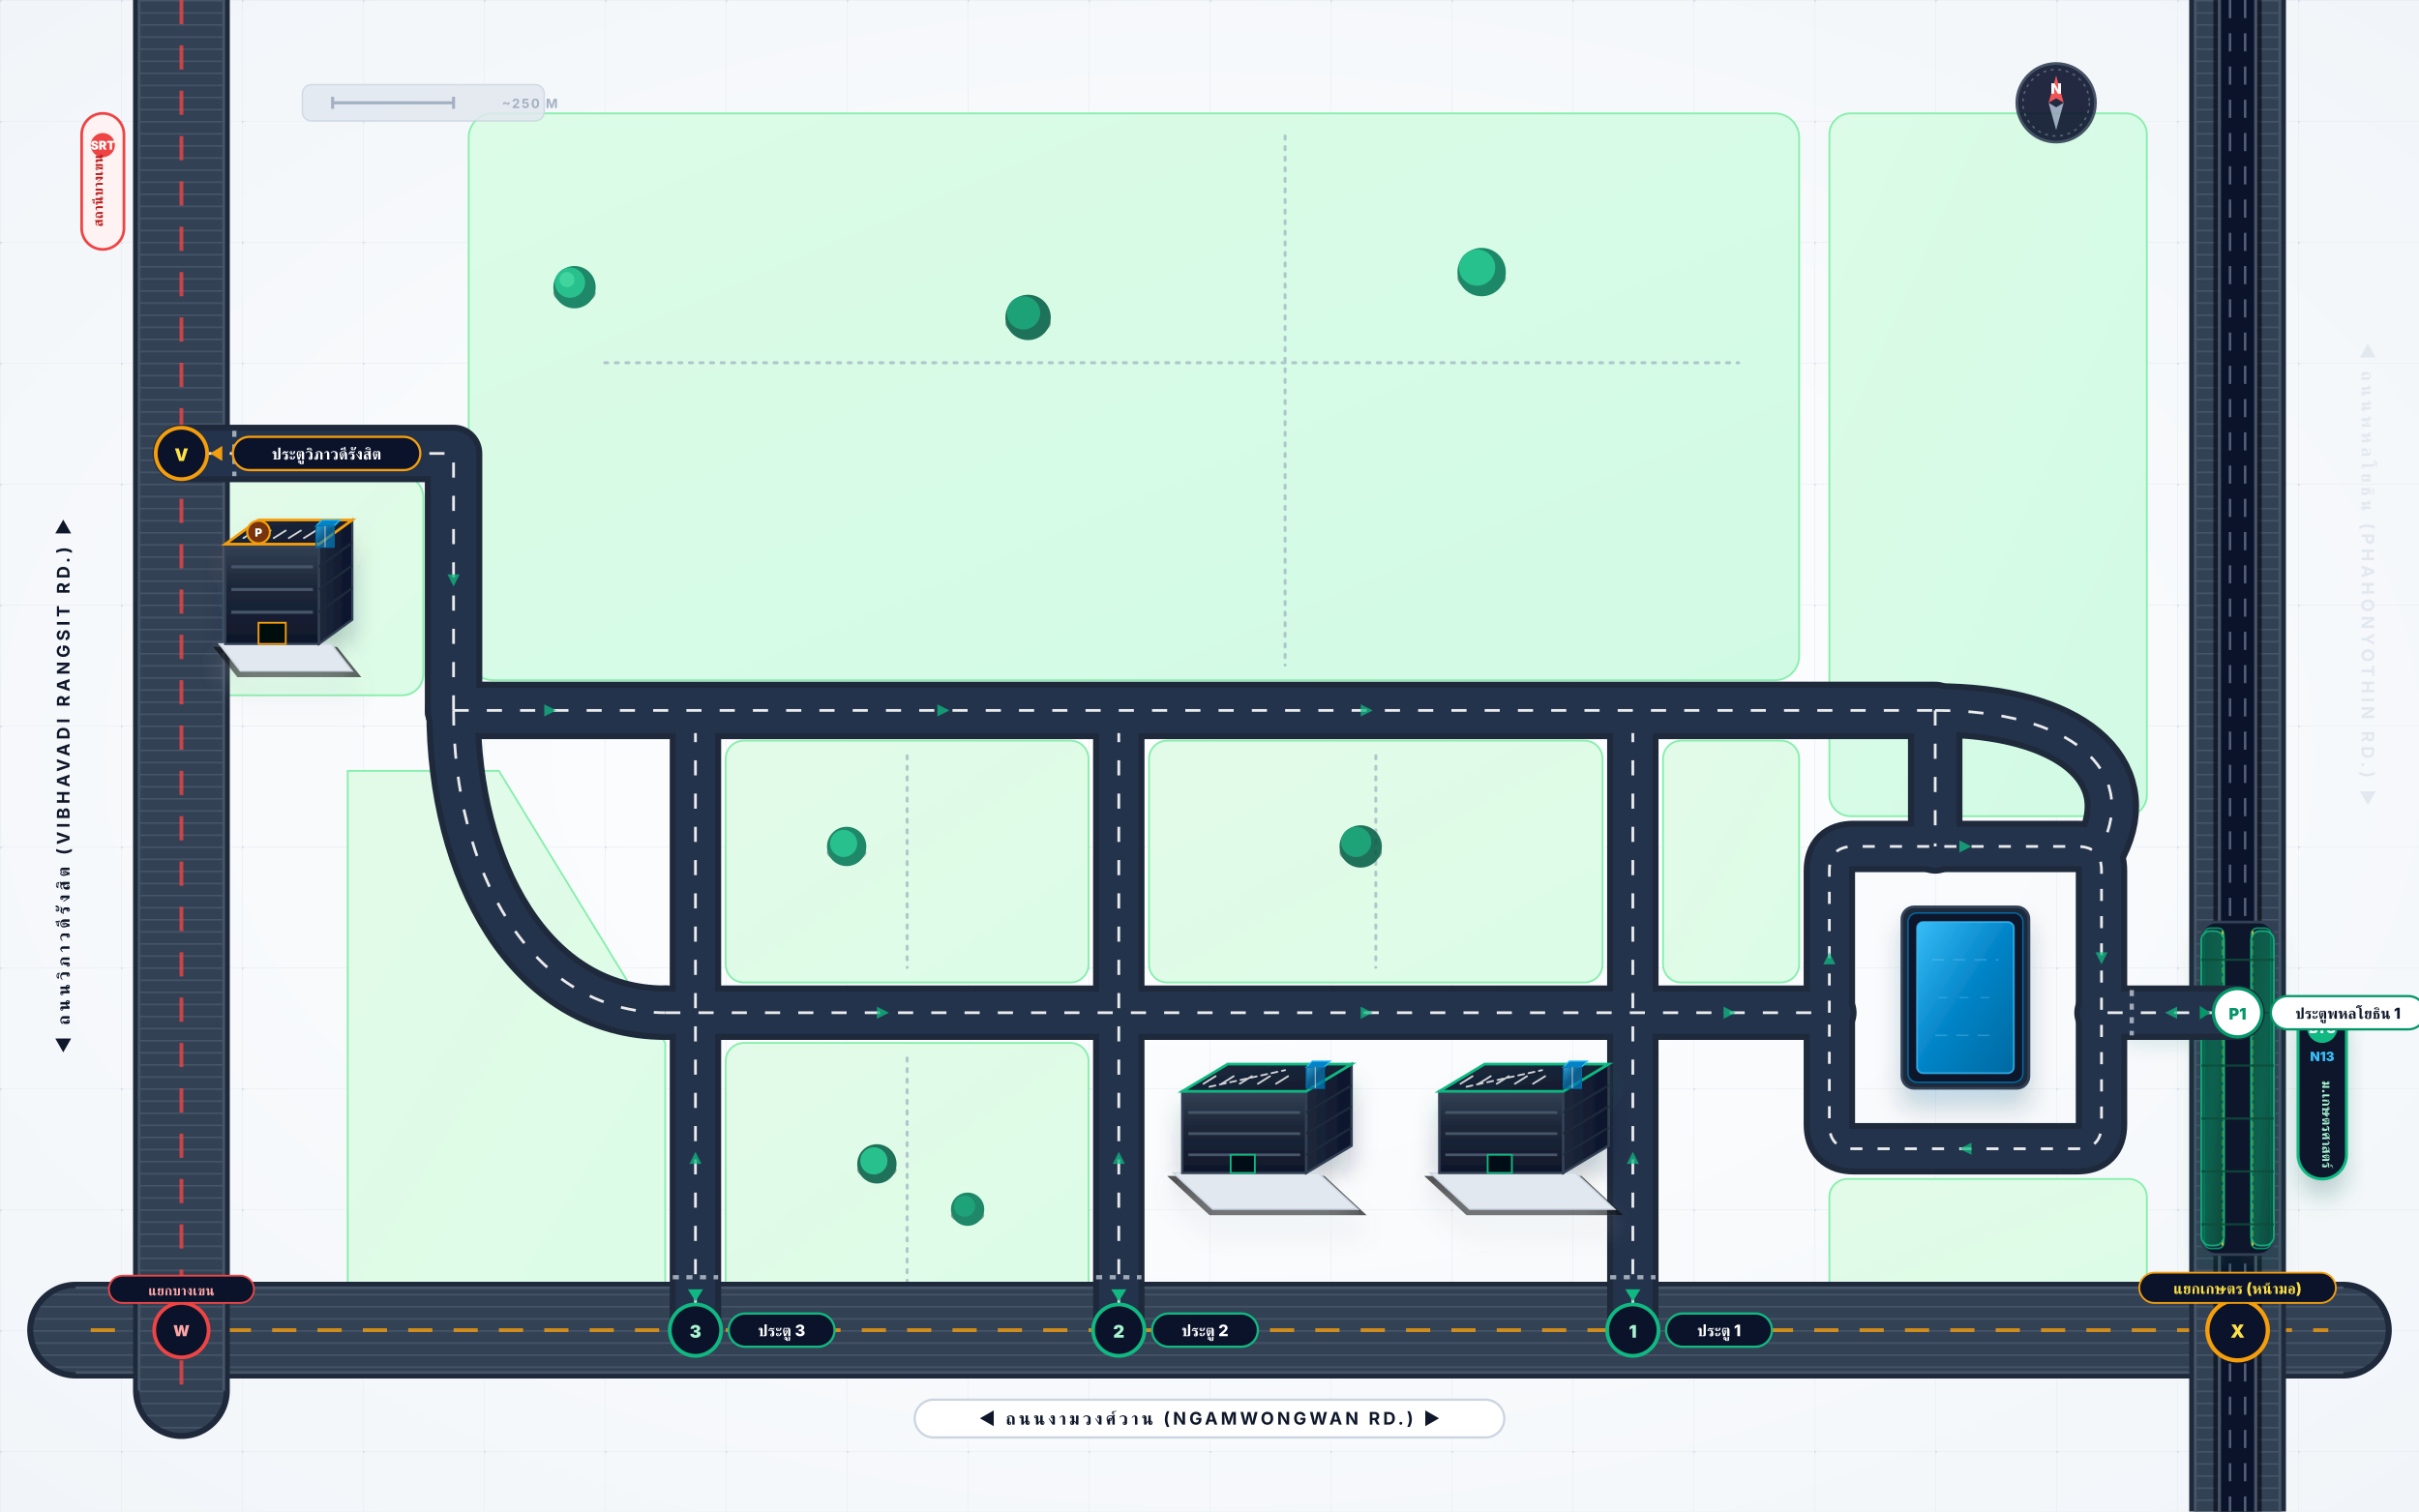
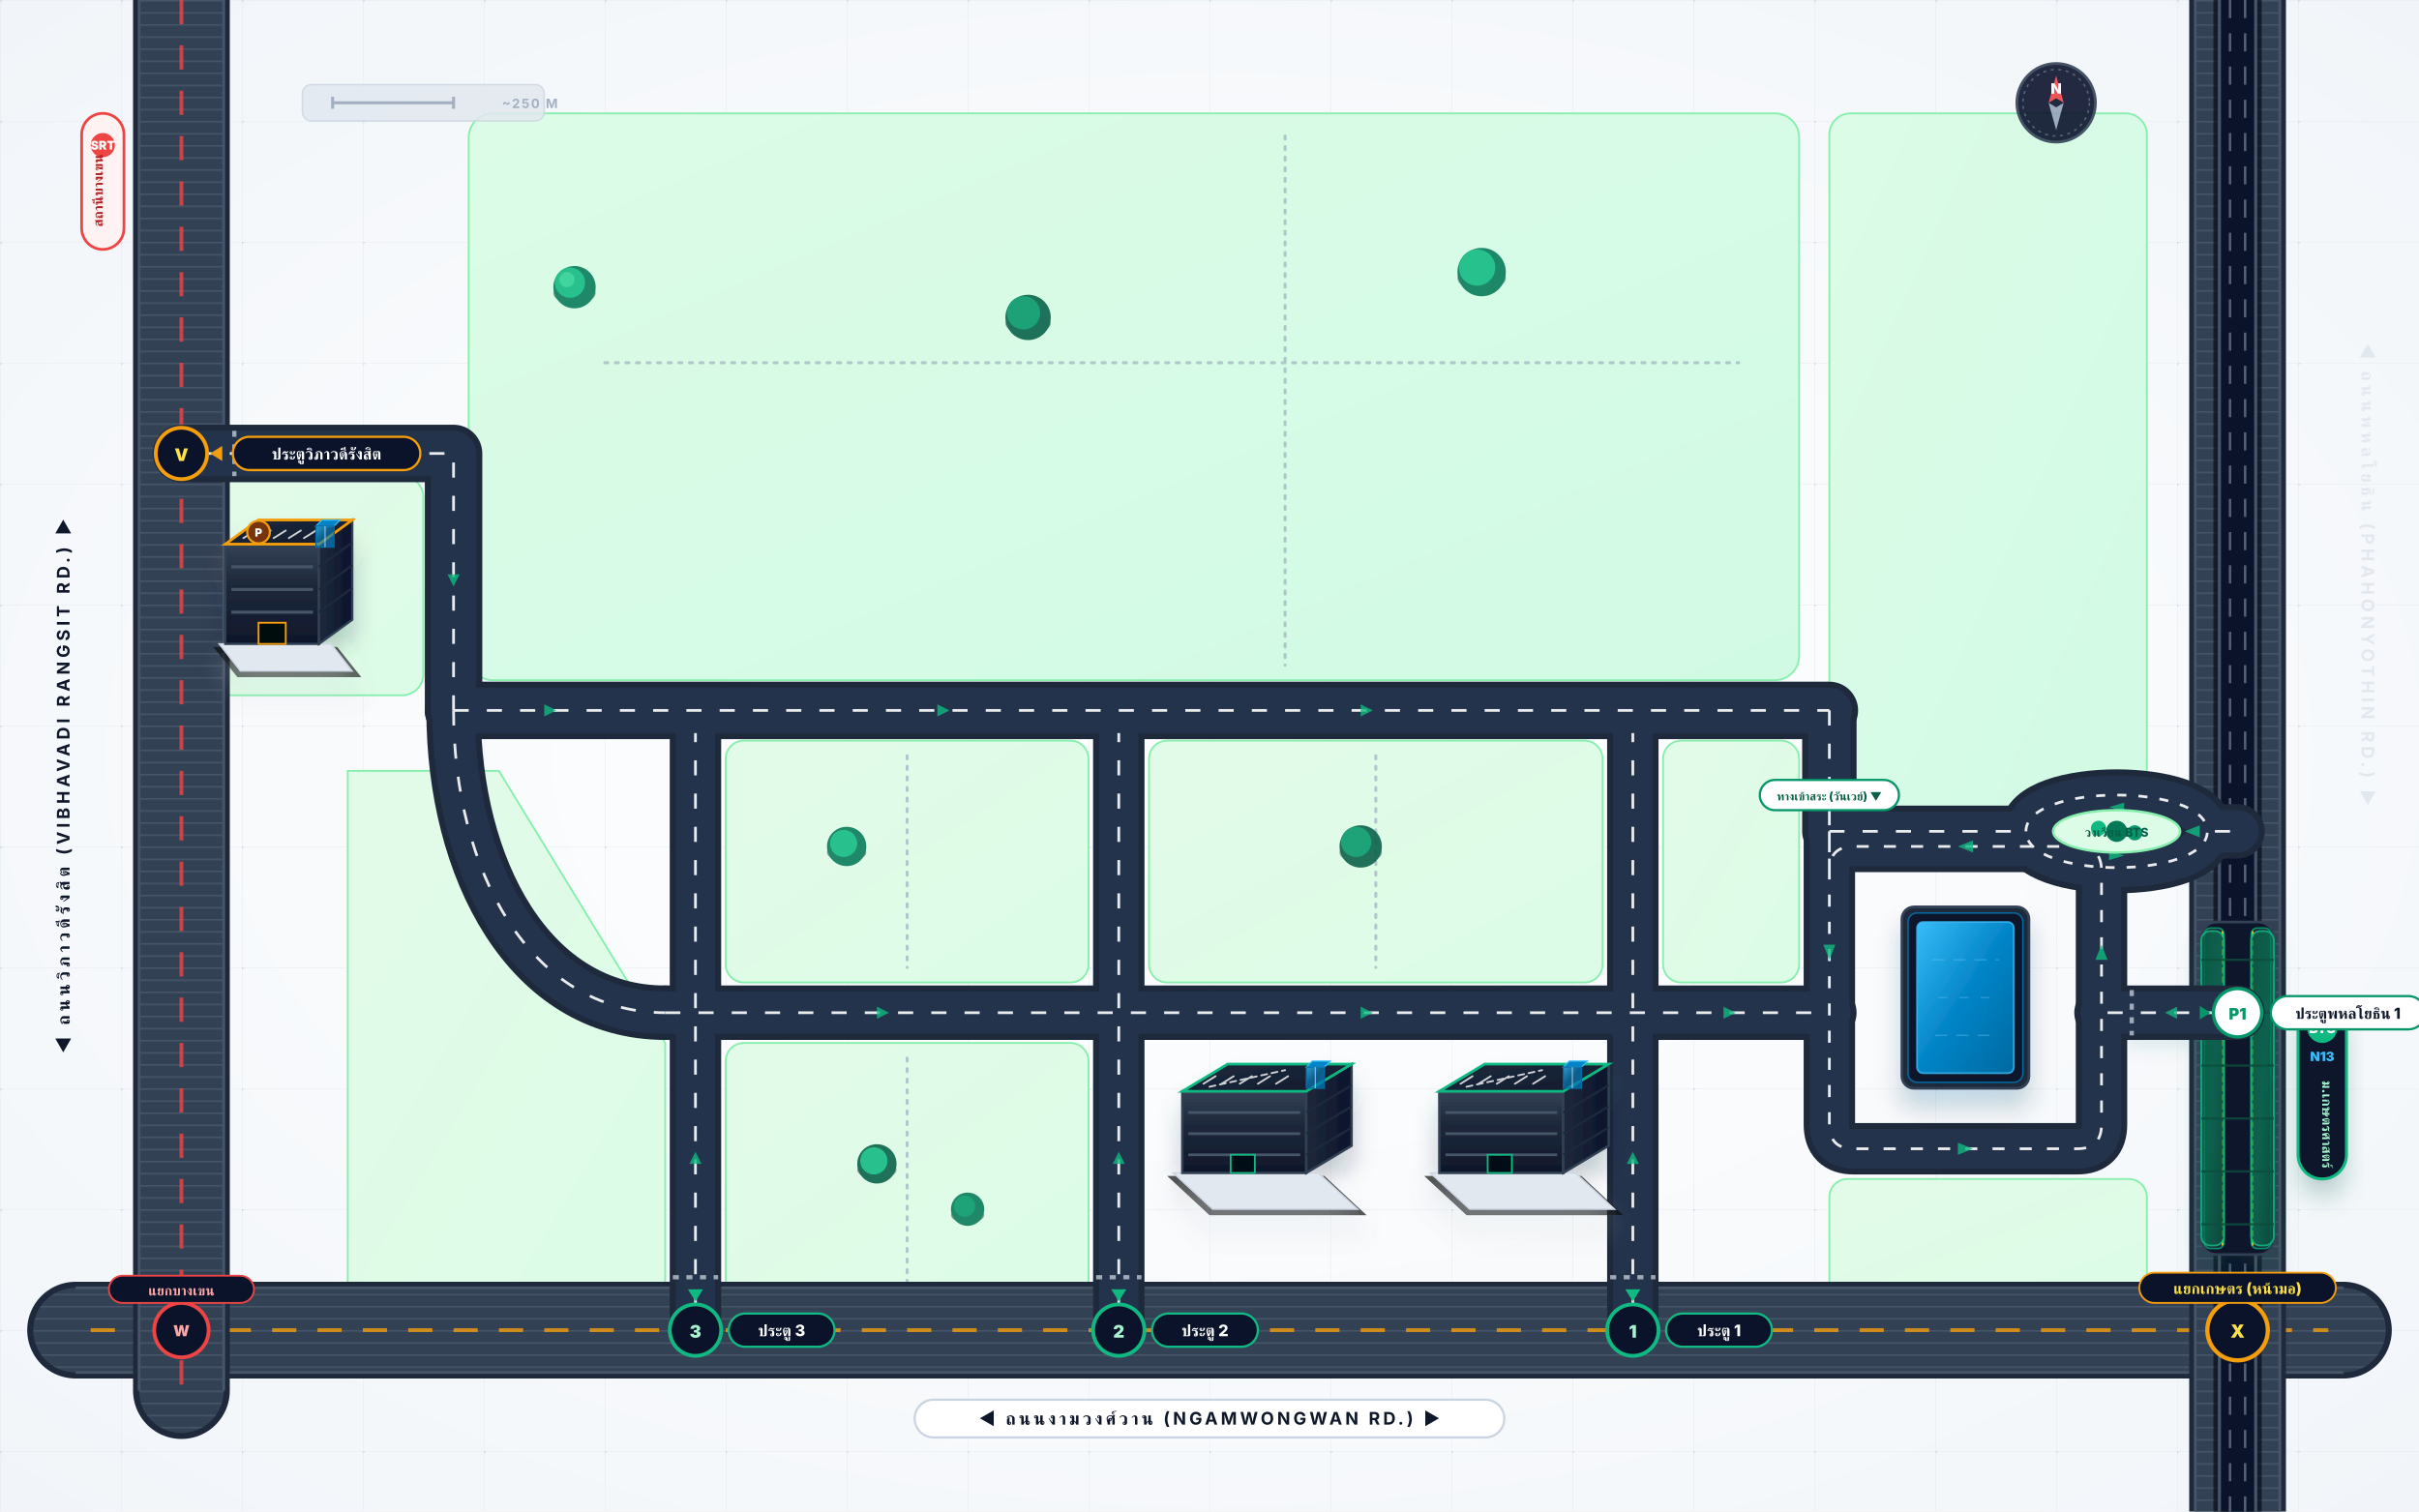
<svg xmlns="http://www.w3.org/2000/svg" viewBox="0 0 1600 1000" width="1600" height="1000" class="w-full h-auto select-none" style="font-family: 'Inter', 'Prompt', -apple-system, sans-serif;">
  <defs>
    <radialGradient id="vignetteGlow" cx="50%" cy="50%" r="70%">
      <stop offset="0%" stop-color="#FFFFFF" />
      <stop offset="55%" stop-color="#F8FAFC" />
      <stop offset="100%" stop-color="#F1F5F9" />
    </radialGradient>
    <pattern id="gridBlueprint" width="80" height="80" patternUnits="userSpaceOnUse">
      <path d="M 80 0 L 0 0 0 80" fill="none" stroke="#E2E8F0" stroke-width="0.8" stroke-opacity="0.7" />
      <circle cx="0" cy="0" r="1.5" fill="#CBD5E1" fill-opacity="0.6" />
    </pattern>
    <linearGradient id="lawnGradNorth" x1="0%" y1="0%" x2="100%" y2="100%">
      <stop offset="0%" stop-color="#DCFCE7" />
      <stop offset="100%" stop-color="#D1FAE5" />
    </linearGradient>
    <linearGradient id="lawnGradCentral" x1="0%" y1="0%" x2="100%" y2="100%">
      <stop offset="0%" stop-color="#E2FBE8" />
      <stop offset="100%" stop-color="#DCFCE7" />
    </linearGradient>
    <pattern id="roadPaving" width="8" height="8" patternUnits="userSpaceOnUse">
      <rect width="8" height="8" fill="#334155" />
      <rect x="0" y="0" width="8" height="1" fill="#475569" />
    </pattern>
    <linearGradient id="pondWaterGrad" x1="0%" y1="0%" x2="100%" y2="100%">
      <stop offset="0%" stop-color="#38BDF8" />
      <stop offset="50%" stop-color="#0284C7" />
      <stop offset="100%" stop-color="#0369A1" />
    </linearGradient>
    <linearGradient id="promenadeStone" x1="0%" y1="0%" x2="100%" y2="100%">
      <stop offset="0%" stop-color="#1E293B" />
      <stop offset="50%" stop-color="#172236" />
      <stop offset="100%" stop-color="#0F172A" />
    </linearGradient>
    <linearGradient id="ngamRoof" x1="0%" y1="0%" x2="100%" y2="100%">
      <stop offset="0%" stop-color="#1E293B" />
      <stop offset="50%" stop-color="#172336" />
      <stop offset="100%" stop-color="#0F172A" />
    </linearGradient>
    <linearGradient id="ngamWallFront" x1="0%" y1="0%" x2="0%" y2="100%">
      <stop offset="0%" stop-color="#334155" />
      <stop offset="40%" stop-color="#1E293B" />
      <stop offset="100%" stop-color="#0F172A" />
    </linearGradient>
    <linearGradient id="ngamWallSide" x1="0%" y1="0%" x2="100%" y2="0%">
      <stop offset="0%" stop-color="#1E293B" />
      <stop offset="100%" stop-color="#0B132B" />
    </linearGradient>
    <linearGradient id="glassElevator" x1="0%" y1="0%" x2="100%" y2="100%">
      <stop offset="0%" stop-color="#38BDF8" stop-opacity="0.8" />
      <stop offset="50%" stop-color="#0284C7" stop-opacity="0.6" />
      <stop offset="100%" stop-color="#0369A1" stop-opacity="0.9" />
    </linearGradient>
    <linearGradient id="vipaRoof" x1="0%" y1="0%" x2="100%" y2="100%">
      <stop offset="0%" stop-color="#1E293B" />
      <stop offset="60%" stop-color="#162033" />
      <stop offset="100%" stop-color="#0F172A" />
    </linearGradient>
    <linearGradient id="vipaWallFront" x1="0%" y1="0%" x2="0%" y2="100%">
      <stop offset="0%" stop-color="#334155" />
      <stop offset="40%" stop-color="#1E293B" />
      <stop offset="100%" stop-color="#0F172A" />
    </linearGradient>
    <linearGradient id="vipaWallSide" x1="0%" y1="0%" x2="100%" y2="0%">
      <stop offset="0%" stop-color="#1E293B" />
      <stop offset="100%" stop-color="#0B132B" />
    </linearGradient>
    <linearGradient id="btsViaductGirder" x1="0%" y1="0%" x2="100%" y2="0%">
      <stop offset="0%" stop-color="#334155" />
      <stop offset="25%" stop-color="#1E293B" />
      <stop offset="75%" stop-color="#0F172A" />
      <stop offset="100%" stop-color="#1E293B" />
    </linearGradient>
    <linearGradient id="btsPlatformRoof" x1="0%" y1="0%" x2="100%" y2="100%">
      <stop offset="0%" stop-color="#065F46" stop-opacity="0.95" />
      <stop offset="50%" stop-color="#047857" stop-opacity="0.85" />
      <stop offset="100%" stop-color="#064E3B" stop-opacity="0.95" />
    </linearGradient>
    <linearGradient id="btsPierGrad" x1="0%" y1="0%" x2="100%" y2="0%">
      <stop offset="0%" stop-color="#475569" />
      <stop offset="50%" stop-color="#334155" />
      <stop offset="100%" stop-color="#1E293B" />
    </linearGradient>
    <filter id="building3DShadow" x="-30%" y="-30%" width="165%" height="165%">
      <feGaussianBlur stdDeviation="8" result="blur" />
      <feOffset dx="0" dy="12" />
      <feComponentTransfer>
        <feFuncA type="linear" slope="0.22" />
      </feComponentTransfer>
      <feMerge>
        <feMergeNode />
        <feMergeNode in="SourceGraphic" />
      </feMerge>
    </filter>
  </defs>
  <rect width="1600" height="1000" fill="url(#vignetteGlow)" />
  <rect width="1600" height="1000" fill="url(#gridBlueprint)" />
  <g id="campus-zones">
    <rect x="310" y="75" width="880" height="375" rx="16" fill="url(#lawnGradNorth)" stroke="#86EFAC" stroke-width="1.2" />
    <rect x="135" y="315" width="145" height="145" rx="14" fill="url(#lawnGradCentral)" stroke="#86EFAC" stroke-width="1.2" />
    <rect x="480" y="490" width="240" height="160" rx="12" fill="url(#lawnGradCentral)" stroke="#86EFAC" stroke-width="1.2" />
    <rect x="760" y="490" width="300" height="160" rx="12" fill="url(#lawnGradCentral)" stroke="#86EFAC" stroke-width="1.2" />
    <rect x="1100" y="490" width="90" height="160" rx="12" fill="url(#lawnGradCentral)" stroke="#86EFAC" stroke-width="1.2" />
    <rect x="480" y="690" width="240" height="170" rx="12" fill="url(#lawnGradCentral)" stroke="#86EFAC" stroke-width="1.2" />
    <polygon points="230,510 330,510 440,690 440,860 230,860" fill="url(#lawnGradCentral)" stroke="#86EFAC" stroke-width="1.2" />
    <rect x="1210" y="75" width="210" height="465" rx="14" fill="url(#lawnGradNorth)" stroke="#86EFAC" stroke-width="1.2" />
    <rect x="1210" y="780" width="210" height="80" rx="12" fill="url(#lawnGradCentral)" stroke="#86EFAC" stroke-width="1.2" />
  </g>
  <g stroke="#94A3B8" stroke-width="2" stroke-linecap="round" stroke-dasharray="2,5" opacity="0.6" fill="none">
    <path d="M 400,240 L 1150,240" />
    <path d="M 850,90 L 850,440" />
    <path d="M 600,500 L 600,640" />
    <path d="M 910,500 L 910,640" />
    <path d="M 600,700 L 600,850" />
  </g>
  <g id="highway-ngamwongwan">
    <line x1="50" y1="880" x2="1550" y2="880" stroke="#1E293B" stroke-width="64" stroke-linecap="round" />
    <line x1="50" y1="880" x2="1550" y2="880" stroke="url(#roadPaving)" stroke-width="56" stroke-linecap="round" />
    <line x1="50" y1="852" x2="1550" y2="852" stroke="#475569" stroke-width="1.8" />
    <line x1="50" y1="908" x2="1550" y2="908" stroke="#475569" stroke-width="1.8" />
    <line x1="60" y1="880" x2="1540" y2="880" stroke="#F59E0B" stroke-width="2.5" stroke-dasharray="16,14" opacity="0.8" />
    <g transform="translate(800, 938)">
      <rect x="-195" y="-12" width="390" height="25" rx="12.5" fill="#FFFFFF" stroke="#CBD5E1" stroke-width="1.5" filter="url(#building3DShadow)" />
      <text x="0" y="4.5" fill="#0F172A" font-size="11.5" font-weight="700" letter-spacing="2" text-anchor="middle">
        ◄ ถนนงามวงศ์วาน (NGAMWONGWAN RD.) ►
      </text>
    </g>
  </g>
  <g id="highway-vibhavadi">
    <line x1="120" y1="0" x2="120" y2="920" stroke="#1E293B" stroke-width="64" stroke-linecap="round" />
    <line x1="120" y1="0" x2="120" y2="920" stroke="url(#roadPaving)" stroke-width="56" stroke-linecap="round" />
    <line x1="92" y1="0" x2="92" y2="920" stroke="#475569" stroke-width="1.8" />
    <line x1="148" y1="0" x2="148" y2="920" stroke="#475569" stroke-width="1.8" />
    <line x1="120" y1="0" x2="120" y2="920" stroke="#EF4444" stroke-width="2.5" stroke-dasharray="16,14" opacity="0.8" />
    <g transform="translate(68, 120)">
      <rect x="-14" y="-45" width="28" height="90" rx="14" fill="#FEF2F2" stroke="#EF4444" stroke-width="1.8" />
      <circle cx="0" cy="-24" r="8" fill="#EF4444" />
      <text x="0" y="-21" fill="#FFFFFF" font-size="8" font-weight="900" text-anchor="middle">SRT</text>
      <text x="0" y="6" fill="#B91C1C" font-size="9" font-weight="800" text-anchor="middle" transform="rotate(-90 0,6)">สถานีบางเขน</text>
    </g>
    <text x="46" y="520" fill="#0F172A" font-size="11.5" font-weight="700" letter-spacing="2.5" transform="rotate(-90 46,520)" text-anchor="middle">
      ◄ ถนนวิภาวดีรังสิต (VIBHAVADI RANGSIT RD.) ►
    </text>
  </g>
  <g id="highway-phahonyothin">
    <line x1="1480" y1="0" x2="1480" y2="1000" stroke="#1E293B" stroke-width="64" stroke-linecap="butt" />
    <line x1="1480" y1="0" x2="1480" y2="1000" stroke="url(#roadPaving)" stroke-width="56" stroke-linecap="butt" />
    <line x1="1452" y1="0" x2="1452" y2="1000" stroke="#475569" stroke-width="1.8" />
    <line x1="1508" y1="0" x2="1508" y2="1000" stroke="#475569" stroke-width="1.8" />
    <line x1="1480" y1="0" x2="1480" y2="1000" stroke="#10B981" stroke-width="2.2" stroke-dasharray="16,14" opacity="0.75" />
    <line x1="1480" y1="0" x2="1480" y2="1000" stroke="#030712" stroke-width="32" opacity="0.65" stroke-linecap="butt" />
    <g fill="url(#btsPierGrad)" stroke="#1E293B" stroke-width="1.2">
      <g transform="translate(1480, 80)">
        <rect x="-7" y="-12" width="14" height="24" rx="4" />
        <rect x="-11" y="-4" width="22" height="8" rx="2" fill="#475569" />
      </g>
      <g transform="translate(1480, 200)">
        <rect x="-7" y="-12" width="14" height="24" rx="4" />
        <rect x="-11" y="-4" width="22" height="8" rx="2" fill="#475569" />
      </g>
      <g transform="translate(1480, 320)">
        <rect x="-7" y="-12" width="14" height="24" rx="4" />
        <rect x="-11" y="-4" width="22" height="8" rx="2" fill="#475569" />
      </g>
      <g transform="translate(1480, 440)">
        <rect x="-7" y="-12" width="14" height="24" rx="4" />
        <rect x="-11" y="-4" width="22" height="8" rx="2" fill="#475569" />
      </g>
      <g transform="translate(1480, 560)">
        <rect x="-7" y="-12" width="14" height="24" rx="4" />
        <rect x="-11" y="-4" width="22" height="8" rx="2" fill="#475569" />
      </g>
      <g transform="translate(1480, 820)">
        <rect x="-7" y="-12" width="14" height="24" rx="4" />
        <rect x="-11" y="-4" width="22" height="8" rx="2" fill="#475569" />
      </g>
      <g transform="translate(1480, 940)">
        <rect x="-7" y="-12" width="14" height="24" rx="4" />
        <rect x="-11" y="-4" width="22" height="8" rx="2" fill="#475569" />
      </g>
    </g>
    <line x1="1480" y1="0" x2="1480" y2="1000" stroke="url(#btsViaductGirder)" stroke-width="26" stroke-linecap="butt" />
    <line x1="1480" y1="0" x2="1480" y2="1000" stroke="#0B132B" stroke-width="22" stroke-linecap="butt" />
    <line x1="1468" y1="0" x2="1468" y2="1000" stroke="#475569" stroke-width="2" />
    <line x1="1492" y1="0" x2="1492" y2="1000" stroke="#475569" stroke-width="2" />
    <line x1="1475" y1="0" x2="1475" y2="1000" stroke="#64748B" stroke-width="1.6" stroke-dasharray="12,10" opacity="0.8" />
    <line x1="1485" y1="0" x2="1485" y2="1000" stroke="#64748B" stroke-width="1.6" stroke-dasharray="12,10" opacity="0.8" />
    <g id="station-bts-kaset" filter="url(#building3DShadow)">
      <rect x="1456" y="610" width="48" height="220" rx="10" fill="#0F172A" stroke="#334155" stroke-width="1.8" />
      <path d="M 1456,670 L 1410,670" stroke="#1E293B" stroke-width="12" stroke-linecap="round" fill="none" />
      <path d="M 1456,670 L 1410,670" stroke="#059669" stroke-width="6" stroke-linecap="round" fill="none" opacity="0.9" />
      <path d="M 1456,668 L 1410,668" stroke="#38BDF8" stroke-width="1.8" stroke-linecap="round" fill="none" opacity="0.8" />
      <rect x="1458" y="614" width="13" height="212" rx="4" fill="#1E293B" stroke="#059669" stroke-width="1" />
      <rect x="1489" y="614" width="13" height="212" rx="4" fill="#1E293B" stroke="#059669" stroke-width="1" />
      <line x1="1470" y1="616" x2="1470" y2="824" stroke="#FBBF24" stroke-width="1.2" opacity="0.95" stroke-dasharray="4,2" />
      <line x1="1490" y1="616" x2="1490" y2="824" stroke="#FBBF24" stroke-width="1.2" opacity="0.95" stroke-dasharray="4,2" />
      <rect x="1456" y="616" width="15" height="208" rx="6" fill="url(#btsPlatformRoof)" stroke="#10B981" stroke-width="1.2" opacity="0.85" />
      <rect x="1489" y="616" width="15" height="208" rx="6" fill="url(#btsPlatformRoof)" stroke="#10B981" stroke-width="1.2" opacity="0.85" />
      <line x1="1456" y1="635" x2="1504" y2="635" stroke="#064E3B" stroke-width="1.5" opacity="0.8" />
      <line x1="1456" y1="670" x2="1504" y2="670" stroke="#064E3B" stroke-width="1.5" opacity="0.8" />
      <line x1="1456" y1="705" x2="1504" y2="705" stroke="#064E3B" stroke-width="1.5" opacity="0.8" />
      <line x1="1456" y1="740" x2="1504" y2="740" stroke="#064E3B" stroke-width="1.5" opacity="0.8" />
      <line x1="1456" y1="775" x2="1504" y2="775" stroke="#064E3B" stroke-width="1.5" opacity="0.8" />
      <line x1="1456" y1="810" x2="1504" y2="810" stroke="#064E3B" stroke-width="1.5" opacity="0.8" />
    </g>
    <g transform="translate(1536, 720)">
      <rect x="-16" y="-60" width="32" height="120" rx="16" fill="#0B132B" stroke="#10B981" stroke-width="2" filter="url(#building3DShadow)" />
      <circle cx="0" cy="-40" r="10" fill="#10B981" />
      <text x="0" y="-36.5" fill="#FFFFFF" font-size="9" font-weight="900" text-anchor="middle">BTS</text>
      <text x="0" y="-18" fill="#38BDF8" font-size="8.5" font-weight="900" text-anchor="middle">N13</text>
      <text x="0" y="24" fill="#A7F3D0" font-size="9" font-weight="800" text-anchor="middle" transform="rotate(90 0,24)">ม.เกษตรศาสตร์</text>
    </g>
    <text x="1562" y="380" fill="#E2E8F0" font-size="11.5" font-weight="700" letter-spacing="2.5" transform="rotate(90 1562,380)" text-anchor="middle">
      ◄ ถนนพหลโยธิน (PHAHONYOTHIN RD.) ►
    </text>
  </g>
  <g transform="translate(120, 880)">
    <circle cx="0" cy="0" r="18" fill="#0B132B" stroke="#EF4444" stroke-width="2.5" />
    <text x="0" y="4" fill="#FCA5A5" font-size="10" font-weight="900" text-anchor="middle">W</text>
    <rect x="-48" y="-36" width="96" height="18" rx="9" fill="#0B132B" stroke="#EF4444" stroke-width="1.2" />
    <text x="0" y="-23" fill="#FCA5A5" font-size="9" font-weight="700" text-anchor="middle">แยกบางเขน</text>
  </g>
  <g transform="translate(1480, 880)">
    <circle cx="0" cy="0" r="20" fill="#0B132B" stroke="#F59E0B" stroke-width="2.8" />
    <text x="0" y="5" fill="#FDE047" font-size="12" font-weight="900" text-anchor="middle">X</text>
    <rect x="-65" y="-38" width="130" height="20" rx="10" fill="#0B132B" stroke="#F59E0B" stroke-width="1.2" />
    <text x="0" y="-24" fill="#FDE047" font-size="10" font-weight="800" text-anchor="middle">แยกเกษตร (หน้ามอ)</text>
  </g>
  <g stroke="#1E293B" stroke-linecap="round" stroke-linejoin="round" fill="none">
    <path d="M 120,300 L 300,300 L 300,470" stroke-width="38" />
-     <path d="M 300,470 L 1280,470" stroke-width="38" />
-     <path d="M 1280,470 L 1280,560" stroke-width="36" />
-     <path d="M 1280,470 C 1370,470 1415,510 1390,560" stroke-width="36" />
+     <path d="M 300,470 L 1210,470" stroke-width="38" />
+     <path d="M 1210,470 L 1210,550" stroke-width="36" />
    <path d="M 300,470 C 300,575 350,670 440,670" stroke-width="36" />
    <path d="M 440,670 L 1210,670" stroke-width="36" />
    <path d="M 460,880 L 460,470" stroke-width="34" />
    <path d="M 740,880 L 740,470" stroke-width="34" />
    <path d="M 1080,880 L 1080,470" stroke-width="34" />
+     <path d="M 1340,550 C 1340,518 1460,518 1460,550 C 1460,582 1340,582 1340,550 Z" stroke-width="34" />
+     <path d="M 1210,550 L 1340,550" stroke-width="34" />
+     <path d="M 1480,550 L 1460,550" stroke-width="36" />
    <path d="M 1480,670 L 1390,670" stroke-width="36" />
-     <path d="M 1210,670 L 1210,576 Q 1210,560 1226,560 L 1374,560 Q 1390,560 1390,576 L 1390,744 Q 1390,760 1374,760 L 1226,760 Q 1210,760 1210,744 Z" stroke-width="34" />
+     <path d="M 1210,550 L 1210,576 Q 1210,560 1226,560 L 1374,560 Q 1390,560 1390,576 L 1390,744 Q 1390,760 1374,760 L 1226,760 Q 1210,760 1210,744 Z" stroke-width="34" />
  </g>
  <g stroke="#24334C" stroke-linecap="round" stroke-linejoin="round" fill="none">
    <path d="M 120,300 L 300,300 L 300,470" stroke-width="30" />
-     <path d="M 300,470 L 1280,470" stroke-width="30" />
-     <path d="M 1280,470 L 1280,560" stroke-width="28" />
-     <path d="M 1280,470 C 1370,470 1415,510 1390,560" stroke-width="28" />
+     <path d="M 300,470 L 1210,470" stroke-width="30" />
+     <path d="M 1210,470 L 1210,550" stroke-width="28" />
    <path d="M 300,470 C 300,575 350,670 440,670" stroke-width="28" />
    <path d="M 440,670 L 1210,670" stroke-width="28" />
    <path d="M 460,880 L 460,470" stroke-width="26" />
    <path d="M 740,880 L 740,470" stroke-width="26" />
    <path d="M 1080,880 L 1080,470" stroke-width="26" />
+     <path d="M 1340,550 C 1340,518 1460,518 1460,550 C 1460,582 1340,582 1340,550 Z" stroke-width="26" />
+     <path d="M 1210,550 L 1340,550" stroke-width="26" />
+     <path d="M 1480,550 L 1460,550" stroke-width="28" />
    <path d="M 1480,670 L 1390,670" stroke-width="28" />
-     <path d="M 1210,670 L 1210,576 Q 1210,560 1226,560 L 1374,560 Q 1390,560 1390,576 L 1390,744 Q 1390,760 1374,760 L 1226,760 Q 1210,760 1210,744 Z" stroke-width="26" />
+     <path d="M 1210,550 L 1210,576 Q 1210,560 1226,560 L 1374,560 Q 1390,560 1390,576 L 1390,744 Q 1390,760 1374,760 L 1226,760 Q 1210,760 1210,744 Z" stroke-width="26" />
  </g>
  <g stroke="#FFFFFF" stroke-width="1.8" stroke-dasharray="10,12" opacity="0.9" fill="none">
    <path d="M 130,300 L 300,300 L 300,470" />
-     <path d="M 300,470 L 1280,470" />
-     <path d="M 1280,470 L 1280,560" />
-     <path d="M 1280,470 C 1370,470 1415,510 1390,560" />
+     <path d="M 300,470 L 1210,470" />
+     <path d="M 1210,470 L 1210,550" />
    <path d="M 300,470 C 300,575 350,670 440,670" />
    <path d="M 440,670 L 1210,670" />
    <path d="M 460,865 L 460,485" />
    <path d="M 740,865 L 740,485" />
    <path d="M 1080,865 L 1080,485" />
+     <path d="M 1340,550 C 1340,518 1460,518 1460,550 C 1460,582 1340,582 1340,550 Z" stroke-dasharray="6,8" />
+     <path d="M 1210,550 L 1340,550" />
+     <path d="M 1475,550 L 1460,550" />
    <path d="M 1470,670 L 1390,670" />
-     <path d="M 1210,670 L 1210,576 Q 1210,560 1226,560 L 1374,560 Q 1390,560 1390,576 L 1390,744 Q 1390,760 1374,760 L 1226,760 Q 1210,760 1210,744 Z" stroke-dasharray="8,10" />
-   </g>
-   <g fill="#10B981" opacity="0.75">
+     <path d="M 1210,550 L 1210,576 Q 1210,560 1226,560 L 1374,560 Q 1390,560 1390,576 L 1390,744 Q 1390,760 1374,760 L 1226,760 Q 1210,760 1210,744 Z" stroke-dasharray="8,10" />
+   </g>
+   <g fill="#10B981" opacity="0.8">
    <polygon points="200,296 208,300 200,304" />
    <polygon points="296,380 300,388 304,380" />
    <polygon points="360,466 368,470 360,474" />
    <polygon points="620,466 628,470 620,474" />
    <polygon points="900,466 908,470 900,474" />
    <polygon points="456,770 460,762 464,770" />
    <polygon points="736,770 740,762 744,770" />
    <polygon points="1076,770 1080,762 1084,770" />
    <polygon points="580,666 588,670 580,674" />
    <polygon points="900,666 908,670 900,674" />
    <polygon points="1140,666 1148,670 1140,674" />
+     <polygon points="1455,546 1445,550 1455,554" />
    <polygon points="1440,666 1432,670 1440,674" />
-     <polygon points="1296,556 1304,560 1296,564" />
-     <polygon points="1386,630 1390,638 1394,630" />
-     <polygon points="1304,756 1296,760 1304,764" />
-     <polygon points="1206,638 1210,630 1214,638" />
+     <polygon points="1405,531 1395,534 1405,537" />
+     <polygon points="1395,563 1405,566 1395,569" />
+     <polygon points="1206,625 1210,635 1214,625" />
+     <polygon points="1295,756 1305,760 1295,764" />
+     <polygon points="1386,635 1390,625 1394,635" />
+     <polygon points="1305,556 1295,560 1305,564" />
+   </g>
+   <g transform="translate(1400, 550)">
+     <ellipse cx="0" cy="0" rx="42" ry="14" fill="#DCFCE7" stroke="#86EFAC" stroke-width="1.6" filter="url(#dropSoftDaylight)" />
+     <circle cx="-12" cy="-2" r="5" fill="#10B981" />
+     <circle cx="12" cy="1" r="5" fill="#059669" />
+     <circle cx="0" cy="0" r="7" fill="#047857" />
+     <text x="0" y="3.5" fill="#065F46" font-size="8" font-weight="800" text-anchor="middle">วงเวียน BTS</text>
+   </g>
+   <g transform="translate(1210, 526)">
+     <rect x="-46" y="-10" width="92" height="20" rx="10" fill="#FFFFFF" stroke="#059669" stroke-width="1.5" filter="url(#dropSoftDaylight)" />
+     <text x="0" y="3.5" fill="#065F46" font-size="7.5" font-weight="800" text-anchor="middle">ทางเข้าสระ (วันเวย์) ▼</text>
  </g>
  <g stroke="#E2E8F0" stroke-width="2.8" stroke-dasharray="4,5" opacity="0.65">
    <line x1="445" y1="845" x2="475" y2="845" />
    <line x1="725" y1="845" x2="755" y2="845" />
    <line x1="1065" y1="845" x2="1095" y2="845" />
    <line x1="155" y1="285" x2="155" y2="315" />
    <line x1="1410" y1="655" x2="1410" y2="685" />
  </g>
  <g id="trees" opacity="0.88">
    <g transform="translate(380, 190)">
      <ellipse cx="0" cy="4" rx="14" ry="7" fill="#000000" opacity="0.4" />
      <circle cx="0" cy="0" r="14" fill="#047857" />
      <circle cx="-3" cy="-3" r="10" fill="#10B981" />
      <circle cx="-5" cy="-5" r="5" fill="#34D399" opacity="0.8" />
    </g>
    <g transform="translate(680, 210)">
      <ellipse cx="0" cy="4" rx="15" ry="7" fill="#000000" opacity="0.4" />
      <circle cx="0" cy="0" r="15" fill="#065F46" />
      <circle cx="-3" cy="-3" r="11" fill="#059669" />
    </g>
    <g transform="translate(980, 180)">
      <ellipse cx="0" cy="4" rx="16" ry="8" fill="#000000" opacity="0.4" />
      <circle cx="0" cy="0" r="16" fill="#047857" />
      <circle cx="-3" cy="-3" r="12" fill="#10B981" />
    </g>
    <g transform="translate(560, 560)">
      <ellipse cx="0" cy="4" rx="13" ry="6" fill="#000000" opacity="0.4" />
      <circle cx="0" cy="0" r="13" fill="#047857" />
      <circle cx="-2" cy="-2" r="9" fill="#10B981" />
    </g>
    <g transform="translate(900, 560)">
      <ellipse cx="0" cy="4" rx="14" ry="7" fill="#000000" opacity="0.4" />
      <circle cx="0" cy="0" r="14" fill="#065F46" />
      <circle cx="-3" cy="-3" r="10" fill="#059669" />
    </g>
    <g transform="translate(580, 770)">
      <ellipse cx="0" cy="4" rx="13" ry="6" fill="#000000" opacity="0.4" />
      <circle cx="0" cy="0" r="13" fill="#065F46" />
      <circle cx="-2" cy="-2" r="9" fill="#10B981" />
    </g>
    <g transform="translate(640, 800)">
      <ellipse cx="0" cy="4" rx="11" ry="5" fill="#000000" opacity="0.4" />
      <circle cx="0" cy="0" r="11" fill="#047857" />
      <circle cx="-2" cy="-2" r="7" fill="#059669" />
    </g>
  </g>
  <g id="event-zone-loykrathong" transform="translate(1300, 660)" filter="url(#building3DShadow)">
    <rect x="-42" y="-60" width="84" height="120" rx="8" fill="#1E293B" stroke="#334155" stroke-width="1.8" />
    <rect x="-38" y="-56" width="76" height="112" rx="6" fill="#0F172A" stroke="#0369A1" stroke-width="1" />
    <rect x="-32" y="-50" width="64" height="100" rx="4" fill="url(#pondWaterGrad)" stroke="#38BDF8" stroke-width="1.2" stroke-opacity="0.8" />
    <line x1="-22" y1="-25" x2="22" y2="-25" stroke="#7DD3FC" stroke-width="1" opacity="0.3" stroke-dasharray="8,6" />
    <line x1="-18" y1="0" x2="18" y2="0" stroke="#7DD3FC" stroke-width="1" opacity="0.25" stroke-dasharray="6,8" />
    <line x1="-20" y1="25" x2="20" y2="25" stroke="#7DD3FC" stroke-width="1" opacity="0.3" stroke-dasharray="8,6" />
  </g>
  <g id="building-vipa" transform="translate(185, 380)" filter="url(#building3DShadow)">
    <polygon points="-44,48 38,48 54,68 -28,68" fill="#000000" opacity="0.65" />
    <polygon points="-40,46 34,46 48,64 -26,64" fill="#E2E8F0" stroke="#CBD5E1" stroke-width="1" />
    <polygon points="-36,-20 26,-20 26,46 -36,46" fill="url(#vipaWallFront)" stroke="#334155" stroke-width="1.5" />
    <line x1="-32" y1="-5" x2="22" y2="-5" stroke="#475569" stroke-width="2" />
    <line x1="-32" y1="10" x2="22" y2="10" stroke="#475569" stroke-width="2" />
    <line x1="-32" y1="25" x2="22" y2="25" stroke="#475569" stroke-width="2" />
    <rect x="-14" y="32" width="18" height="14" fill="#040711" stroke="#F59E0B" stroke-width="1.2" />
    <polygon points="26,-20 48,-36 48,30 26,46" fill="url(#vipaWallSide)" stroke="#334155" stroke-width="1.5" />
    <line x1="26" y1="-5" x2="48" y2="-21" stroke="#1E293B" stroke-width="1.5" />
    <line x1="26" y1="10" x2="48" y2="-6" stroke="#1E293B" stroke-width="1.5" />
    <line x1="26" y1="25" x2="48" y2="9" stroke="#1E293B" stroke-width="1.5" />
    <polygon points="-36,-20 26,-20 48,-36 -14,-36" fill="url(#vipaRoof)" stroke="#F59E0B" stroke-width="1.8" />
    <g stroke="#FFFFFF" stroke-width="1.2" opacity="0.8" stroke-linecap="round">
      <line x1="-24" y1="-24" x2="-16" y2="-29" />
      <line x1="-14" y1="-24" x2="-6" y2="-29" />
      <line x1="-4" y1="-24" x2="4" y2="-29" />
      <line x1="6" y1="-24" x2="14" y2="-29" />
      <line x1="16" y1="-24" x2="24" y2="-29" />
    </g>
    <g transform="translate(30, -32)">
      <polygon points="-6,0 6,0 10,-4 -2,-4" fill="#0284C7" stroke="#38BDF8" stroke-width="0.8" />
      <polygon points="-6,0 6,0 6,14 -6,14" fill="url(#glassElevator)" stroke="#0369A1" stroke-width="0.8" />
      <line x1="0" y1="0" x2="0" y2="14" stroke="#E2E8F0" stroke-width="0.8" opacity="0.6" />
    </g>
    <g transform="translate(-14, -28)">
      <circle cx="0" cy="0" r="7.5" fill="#78350F" stroke="#F59E0B" stroke-width="1.4" />
      <text x="0" y="3" fill="#FFFFFF" font-size="7.5" font-weight="900" text-anchor="middle">P</text>
    </g>
  </g>
  <g id="building-ngam2" transform="translate(830, 740)" filter="url(#building3DShadow)">
    <polygon points="-58,38 46,38 74,64 -30,64" fill="#000000" opacity="0.68" />
    <polygon points="-54,36 42,36 68,60 -28,60" fill="#E2E8F0" stroke="#CBD5E1" stroke-width="1" />
    <polygon points="-48,-18 34,-18 34,36 -48,36" fill="url(#ngamWallFront)" stroke="#334155" stroke-width="1.6" />
    <line x1="-44" y1="-4" x2="30" y2="-4" stroke="#475569" stroke-width="1.8" />
    <line x1="-44" y1="10" x2="30" y2="10" stroke="#475569" stroke-width="1.8" />
    <line x1="-44" y1="24" x2="30" y2="24" stroke="#475569" stroke-width="1.8" />
    <rect x="-16" y="24" width="16" height="12" fill="#030712" stroke="#10B981" stroke-width="1.2" />
    <polygon points="34,-18 64,-36 64,18 34,36" fill="url(#ngamWallSide)" stroke="#334155" stroke-width="1.6" />
    <line x1="34" y1="-4" x2="64" y2="-22" stroke="#1E293B" stroke-width="1.5" />
    <line x1="34" y1="10" x2="64" y2="-8" stroke="#1E293B" stroke-width="1.5" />
    <line x1="34" y1="24" x2="64" y2="6" stroke="#1E293B" stroke-width="1.5" />
    <polygon points="-48,-18 34,-18 64,-36 -18,-36" fill="url(#ngamRoof)" stroke="#10B981" stroke-width="1.8" />
    <g stroke="#FFFFFF" stroke-width="1.2" opacity="0.8" stroke-linecap="round">
      <line x1="-34" y1="-23" x2="-26" y2="-28" />
      <line x1="-22" y1="-23" x2="-14" y2="-28" />
      <line x1="-10" y1="-23" x2="-2" y2="-28" />
      <line x1="2" y1="-23" x2="10" y2="-28" />
      <line x1="14" y1="-23" x2="22" y2="-28" />
      <line x1="-30" y1="-21" x2="20" y2="-32" stroke-dasharray="4,3" stroke-width="1.2" />
    </g>
    <g transform="translate(42, -34)">
      <polygon points="-8,0 4,0 8,-4 -4,-4" fill="#0284C7" stroke="#38BDF8" stroke-width="0.8" />
      <polygon points="-8,0 4,0 4,14 -8,14" fill="url(#glassElevator)" stroke="#0369A1" stroke-width="0.8" />
      <line x1="-2" y1="0" x2="-2" y2="14" stroke="#E2E8F0" stroke-width="0.8" opacity="0.6" />
    </g>
  </g>
  <g id="building-ngam1" transform="translate(1000, 740)" filter="url(#building3DShadow)">
    <polygon points="-58,38 46,38 74,64 -30,64" fill="#000000" opacity="0.68" />
    <polygon points="-54,36 42,36 68,60 -28,60" fill="#E2E8F0" stroke="#CBD5E1" stroke-width="1" />
    <polygon points="-48,-18 34,-18 34,36 -48,36" fill="url(#ngamWallFront)" stroke="#334155" stroke-width="1.6" />
    <line x1="-44" y1="-4" x2="30" y2="-4" stroke="#475569" stroke-width="1.8" />
    <line x1="-44" y1="10" x2="30" y2="10" stroke="#475569" stroke-width="1.8" />
    <line x1="-44" y1="24" x2="30" y2="24" stroke="#475569" stroke-width="1.8" />
    <rect x="-16" y="24" width="16" height="12" fill="#030712" stroke="#10B981" stroke-width="1.2" />
    <polygon points="34,-18 64,-36 64,18 34,36" fill="url(#ngamWallSide)" stroke="#334155" stroke-width="1.6" />
    <line x1="34" y1="-4" x2="64" y2="-22" stroke="#1E293B" stroke-width="1.5" />
    <line x1="34" y1="10" x2="64" y2="-8" stroke="#1E293B" stroke-width="1.5" />
    <line x1="34" y1="24" x2="64" y2="6" stroke="#1E293B" stroke-width="1.5" />
    <polygon points="-48,-18 34,-18 64,-36 -18,-36" fill="url(#ngamRoof)" stroke="#10B981" stroke-width="1.8" />
    <g stroke="#FFFFFF" stroke-width="1.2" opacity="0.8" stroke-linecap="round">
      <line x1="-34" y1="-23" x2="-26" y2="-28" />
      <line x1="-22" y1="-23" x2="-14" y2="-28" />
      <line x1="-10" y1="-23" x2="-2" y2="-28" />
      <line x1="2" y1="-23" x2="10" y2="-28" />
      <line x1="14" y1="-23" x2="22" y2="-28" />
      <line x1="-30" y1="-21" x2="20" y2="-32" stroke-dasharray="4,3" stroke-width="1.2" />
    </g>
    <g transform="translate(42, -34)">
      <polygon points="-8,0 4,0 8,-4 -4,-4" fill="#0284C7" stroke="#38BDF8" stroke-width="0.8" />
      <polygon points="-8,0 4,0 4,14 -8,14" fill="url(#glassElevator)" stroke="#0369A1" stroke-width="0.8" />
      <line x1="-2" y1="0" x2="-2" y2="14" stroke="#E2E8F0" stroke-width="0.8" opacity="0.6" />
    </g>
  </g>
  <g transform="translate(460, 880)">
    <circle cx="0" cy="0" r="17" fill="#0B132B" stroke="#10B981" stroke-width="2.5" />
    <text x="0" y="5" fill="#A7F3D0" font-size="11.5" font-weight="900" text-anchor="middle">3</text>
    <polygon points="0,-19 -5,-27 5,-27" fill="#10B981" />
    <rect x="22" y="-11" width="70" height="22" rx="11" fill="#0B132B" stroke="#10B981" stroke-width="1.5" />
    <text x="57" y="4" fill="#FFFFFF" font-size="10.5" font-weight="800" text-anchor="middle">ประตู 3</text>
  </g>
  <g transform="translate(740, 880)">
    <circle cx="0" cy="0" r="17" fill="#0B132B" stroke="#10B981" stroke-width="2.5" />
    <text x="0" y="5" fill="#A7F3D0" font-size="11.5" font-weight="900" text-anchor="middle">2</text>
    <polygon points="0,-19 -5,-27 5,-27" fill="#10B981" />
    <rect x="22" y="-11" width="70" height="22" rx="11" fill="#0B132B" stroke="#10B981" stroke-width="1.5" />
    <text x="57" y="4" fill="#FFFFFF" font-size="10.5" font-weight="800" text-anchor="middle">ประตู 2</text>
  </g>
  <g transform="translate(1080, 880)">
    <circle cx="0" cy="0" r="17" fill="#0B132B" stroke="#10B981" stroke-width="2.5" />
    <text x="0" y="5" fill="#A7F3D0" font-size="11.5" font-weight="900" text-anchor="middle">1</text>
    <polygon points="0,-19 -5,-27 5,-27" fill="#10B981" />
    <rect x="22" y="-11" width="70" height="22" rx="11" fill="#0B132B" stroke="#10B981" stroke-width="1.5" />
    <text x="57" y="4" fill="#FFFFFF" font-size="10.5" font-weight="800" text-anchor="middle">ประตู 1</text>
  </g>
  <g transform="translate(120, 300)">
    <circle cx="0" cy="0" r="17" fill="#0B132B" stroke="#F59E0B" stroke-width="2.5" />
    <text x="0" y="5" fill="#FDE047" font-size="11.5" font-weight="900" text-anchor="middle">V</text>
    <polygon points="19,0 27,-5 27,5" fill="#F59E0B" />
    <rect x="34" y="-11" width="124" height="22" rx="11" fill="#0B132B" stroke="#F59E0B" stroke-width="1.5" />
    <text x="96" y="4" fill="#FFFFFF" font-size="10.5" font-weight="800" text-anchor="middle">ประตูวิภาวดีรังสิต</text>
  </g>
  <g transform="translate(1480, 670)">
    <circle cx="0" cy="0" r="16" fill="#FFFFFF" stroke="#059669" stroke-width="2.2" />
    <text x="0" y="4.5" fill="#059669" font-size="10.5" font-weight="900" text-anchor="middle">P1</text>
    <polygon points="-18,0 -25,-4.5 -25,4.5" fill="#059669" />
    <rect x="22" y="-11" width="102" height="22" rx="11" fill="#FFFFFF" stroke="#059669" stroke-width="1.5" />
    <text x="73" y="4" fill="#0F172A" font-size="10" font-weight="800" text-anchor="middle">ประตูพหลโยธิน 1</text>
  </g>
  <g transform="translate(1360, 68)" opacity="0.9">
    <circle cx="0" cy="0" r="26" fill="#0B132B" stroke="#334155" stroke-width="1.8" />
    <circle cx="0" cy="0" r="22" fill="none" stroke="#475569" stroke-width="1" stroke-dasharray="2,3" />
    <polygon points="0,-18 5,0 0,-3 -5,0" fill="#EF4444" />
    <polygon points="0,18 5,0 0,3 -5,0" fill="#94A3B8" />
    <text x="0" y="-6" fill="#F8FAFC" font-size="9.5" font-weight="900" text-anchor="middle">N</text>
  </g>
  <g transform="translate(210, 68)" opacity="0.85">
    <rect x="-10" y="-12" width="160" height="24" rx="6" fill="#E2E8F0" stroke="#CBD5E1" stroke-width="1" />
    <line x1="10" y1="0" x2="90" y2="0" stroke="#94A3B8" stroke-width="2" />
    <line x1="10" y1="-4" x2="10" y2="4" stroke="#94A3B8" stroke-width="2" />
    <line x1="90" y1="-4" x2="90" y2="4" stroke="#94A3B8" stroke-width="2" />
    <text x="122" y="3.5" fill="#94A3B8" font-size="8.5" font-weight="700" letter-spacing="1">~250 M</text>
  </g>
</svg>
